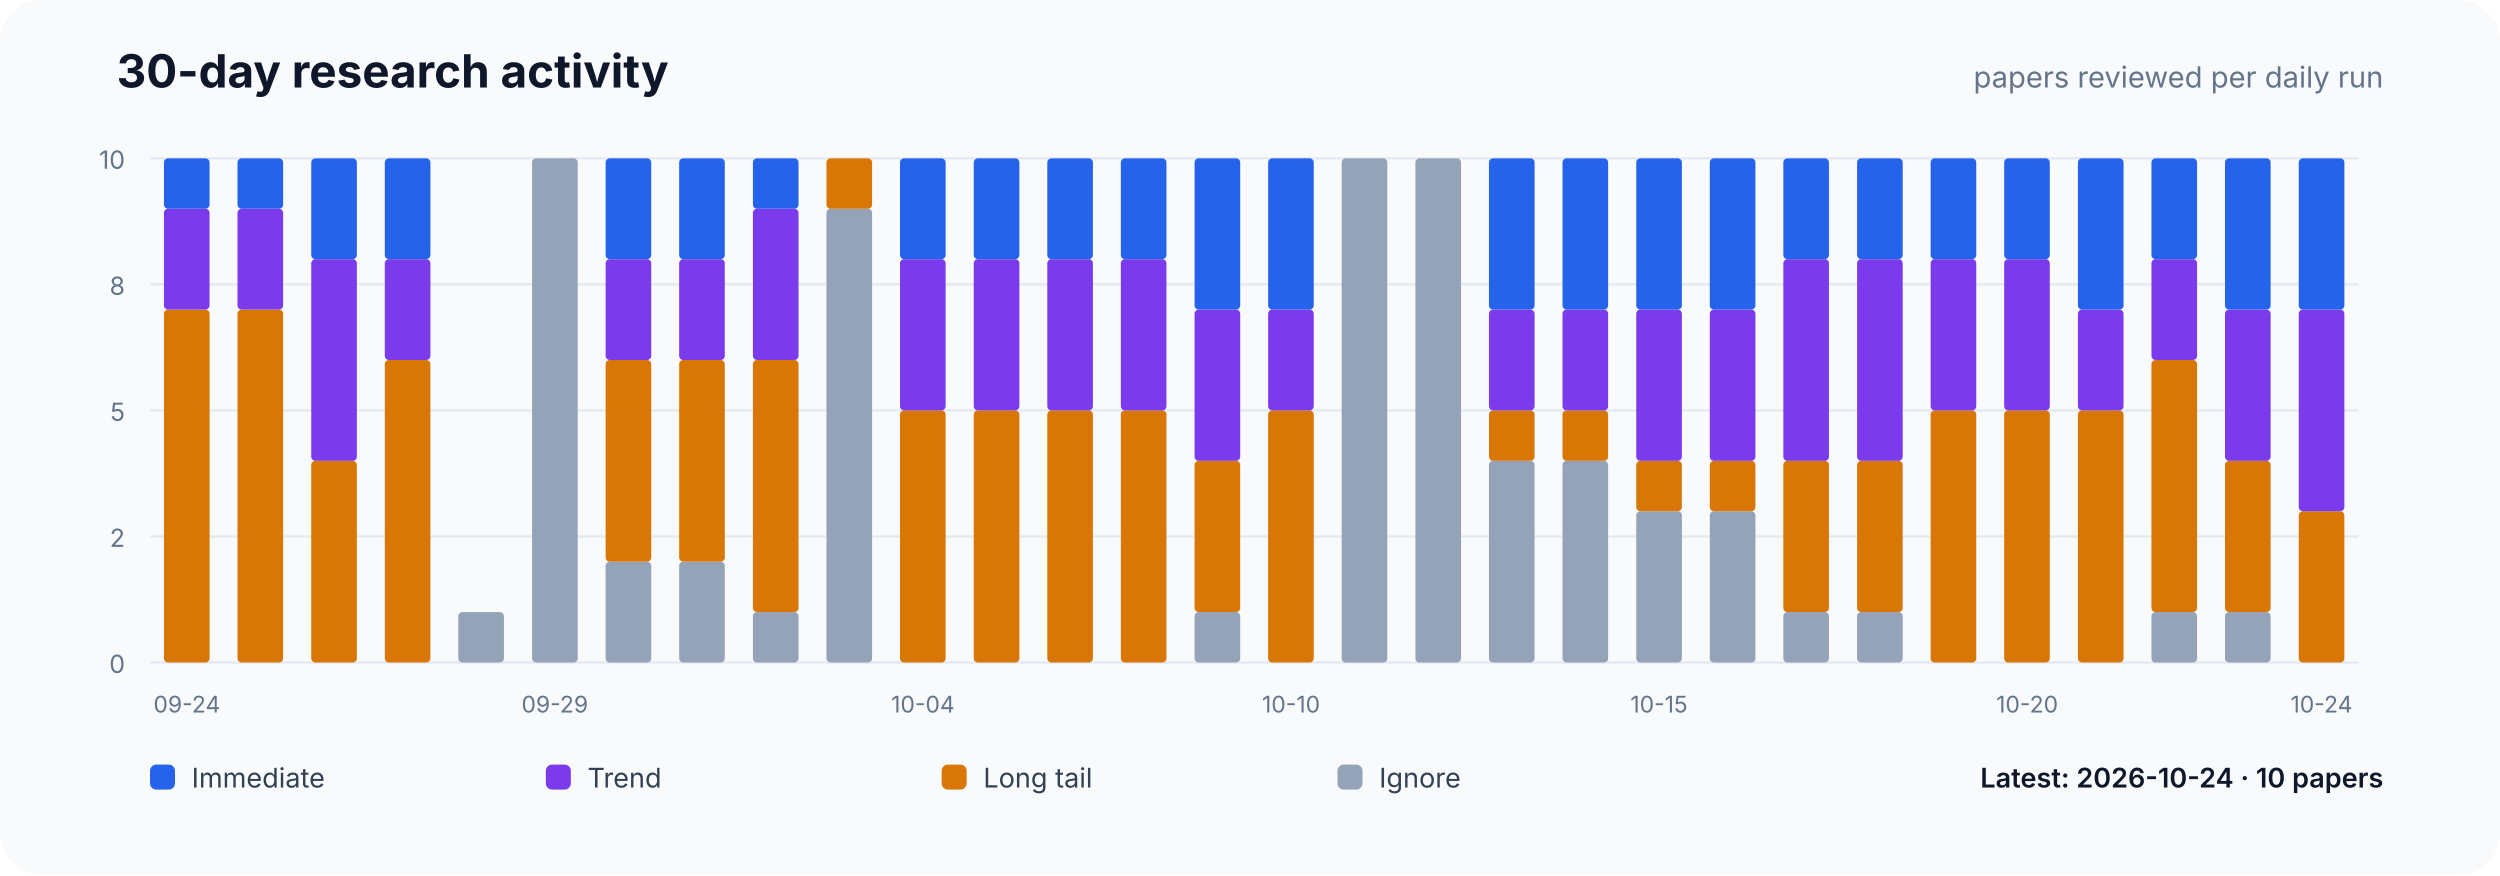
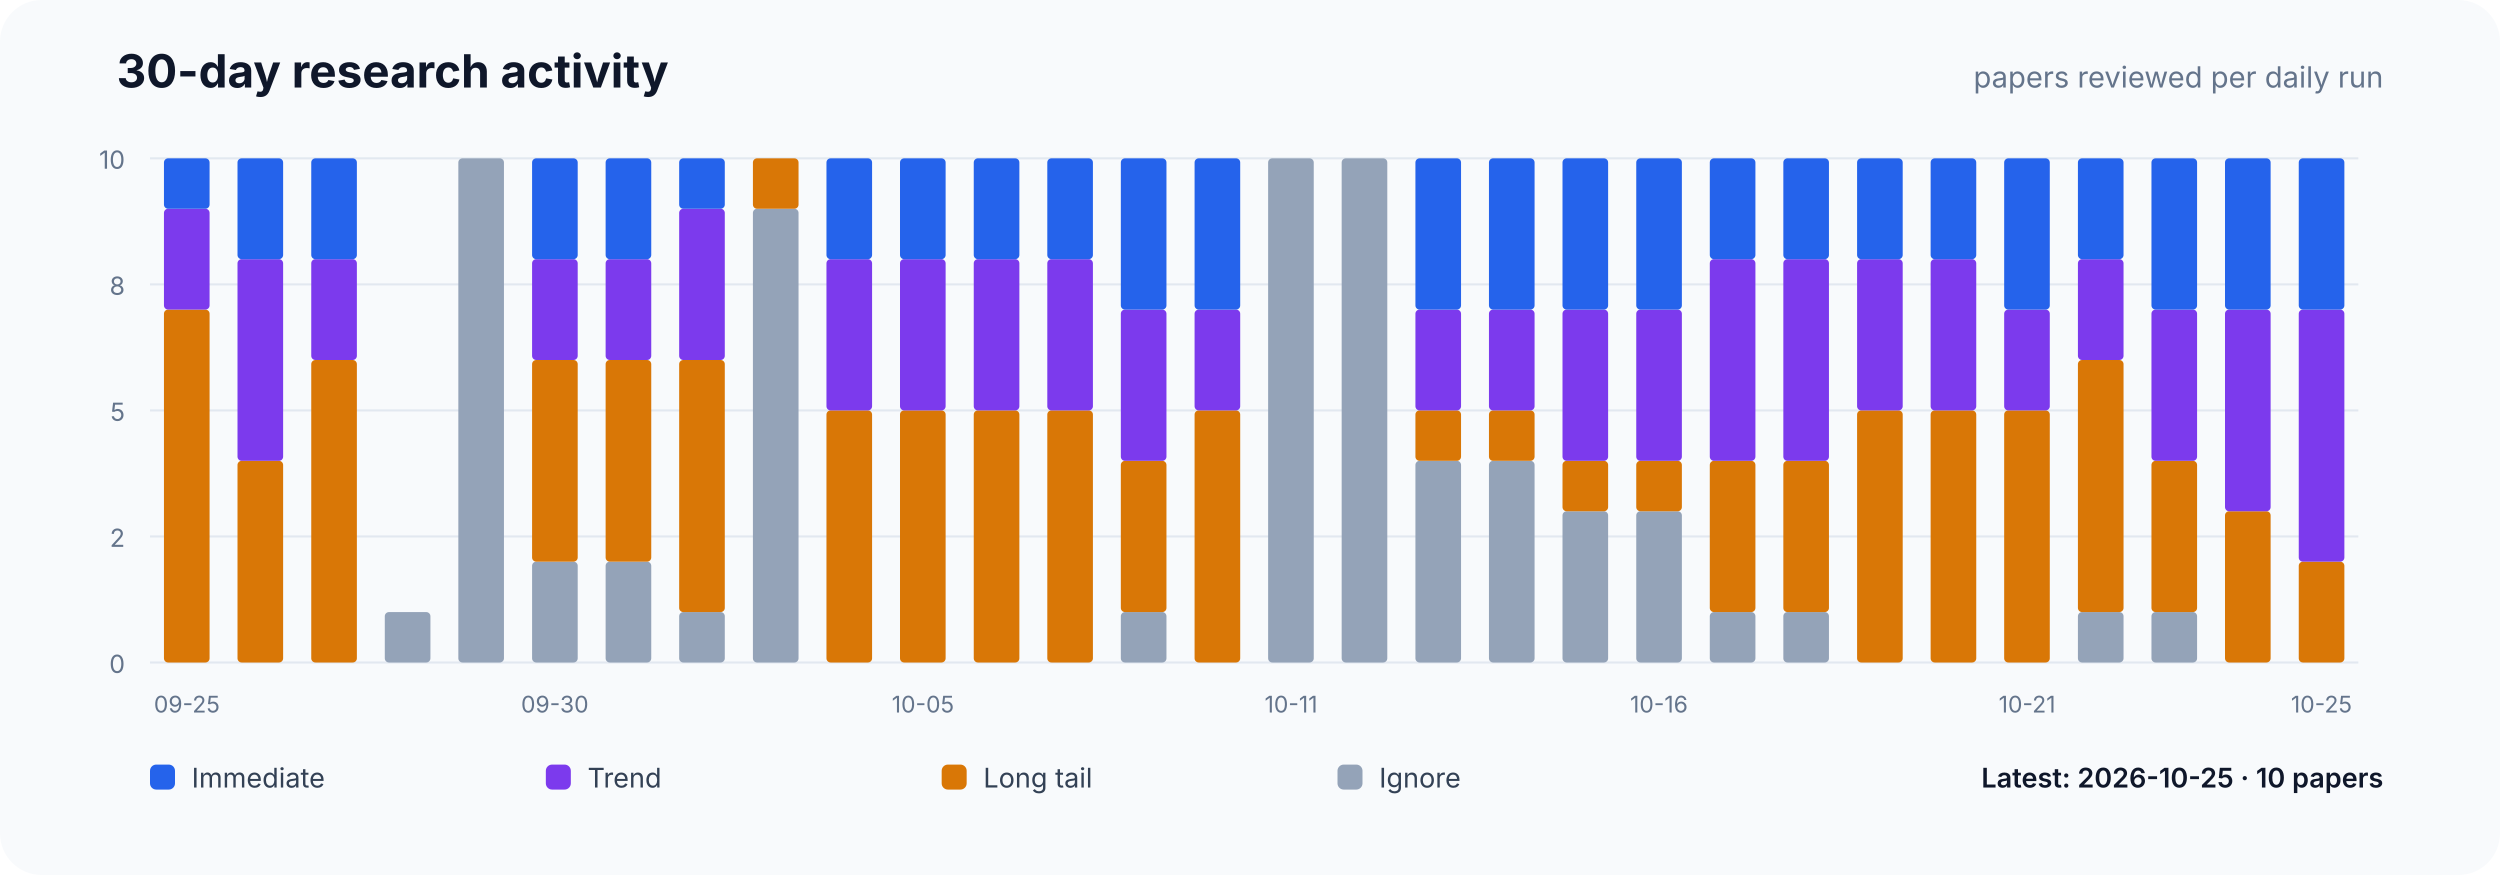
<svg xmlns="http://www.w3.org/2000/svg" width="1200" height="420" viewBox="0 0 1200 420" role="img" aria-labelledby="title desc">
  <rect width="1200" height="420" rx="20" fill="#f8fafc" />
  <text x="56" y="42" font-family="Inter,system-ui,sans-serif" font-size="22" font-weight="700" fill="#0f172a">30-day research activity</text>
  <text x="1144" y="42" text-anchor="end" font-family="Inter,system-ui,sans-serif" font-size="14" fill="#64748b">papers reviewed per daily run</text>
  <line x1="72" y1="318.0" x2="1132" y2="318.0" stroke="#e2e8f0" />
  <text x="60" y="323.0" text-anchor="end" font-family="Inter,system-ui,sans-serif" font-size="12" fill="#64748b">0</text>
  <line x1="72" y1="257.5" x2="1132" y2="257.5" stroke="#e2e8f0" />
  <text x="60" y="262.5" text-anchor="end" font-family="Inter,system-ui,sans-serif" font-size="12" fill="#64748b">2</text>
  <line x1="72" y1="197.0" x2="1132" y2="197.0" stroke="#e2e8f0" />
  <text x="60" y="202.0" text-anchor="end" font-family="Inter,system-ui,sans-serif" font-size="12" fill="#64748b">5</text>
  <line x1="72" y1="136.5" x2="1132" y2="136.5" stroke="#e2e8f0" />
  <text x="60" y="141.5" text-anchor="end" font-family="Inter,system-ui,sans-serif" font-size="12" fill="#64748b">8</text>
  <line x1="72" y1="76.0" x2="1132" y2="76.0" stroke="#e2e8f0" />
  <text x="60" y="81.0" text-anchor="end" font-family="Inter,system-ui,sans-serif" font-size="12" fill="#64748b">10</text>
  <rect x="78.7" y="318.0" width="21.9" height="0.0" rx="2" fill="#94a3b8" />
  <rect x="78.7" y="148.6" width="21.9" height="169.4" rx="2" fill="#d97706" />
  <rect x="78.7" y="100.2" width="21.9" height="48.4" rx="2" fill="#7c3aed" />
  <rect x="78.7" y="76.0" width="21.9" height="24.2" rx="2" fill="#2563eb" />
-   <text x="89.7" y="342" text-anchor="middle" font-family="Inter,system-ui,sans-serif" font-size="11" fill="#64748b">09-24</text>
+   <text x="89.7" y="342" text-anchor="middle" font-family="Inter,system-ui,sans-serif" font-size="11" fill="#64748b">09-25</text>
  <rect x="114.0" y="318.0" width="21.9" height="0.0" rx="2" fill="#94a3b8" />
-   <rect x="114.0" y="148.6" width="21.9" height="169.4" rx="2" fill="#d97706" />
-   <rect x="114.0" y="100.2" width="21.9" height="48.4" rx="2" fill="#7c3aed" />
-   <rect x="114.0" y="76.0" width="21.9" height="24.2" rx="2" fill="#2563eb" />
+   <rect x="114.0" y="221.2" width="21.9" height="96.8" rx="2" fill="#d97706" />
+   <rect x="114.0" y="124.4" width="21.9" height="96.8" rx="2" fill="#7c3aed" />
+   <rect x="114.0" y="76.0" width="21.9" height="48.4" rx="2" fill="#2563eb" />
  <rect x="149.4" y="318.0" width="21.9" height="0.0" rx="2" fill="#94a3b8" />
-   <rect x="149.4" y="221.2" width="21.9" height="96.8" rx="2" fill="#d97706" />
-   <rect x="149.4" y="124.4" width="21.9" height="96.8" rx="2" fill="#7c3aed" />
+   <rect x="149.4" y="172.8" width="21.9" height="145.2" rx="2" fill="#d97706" />
+   <rect x="149.4" y="124.4" width="21.9" height="48.4" rx="2" fill="#7c3aed" />
  <rect x="149.4" y="76.0" width="21.9" height="48.4" rx="2" fill="#2563eb" />
-   <rect x="184.7" y="318.0" width="21.9" height="0.0" rx="2" fill="#94a3b8" />
-   <rect x="184.7" y="172.8" width="21.9" height="145.2" rx="2" fill="#d97706" />
-   <rect x="184.7" y="124.4" width="21.9" height="48.4" rx="2" fill="#7c3aed" />
-   <rect x="184.7" y="76.0" width="21.9" height="48.4" rx="2" fill="#2563eb" />
-   <rect x="220.0" y="293.8" width="21.9" height="24.2" rx="2" fill="#94a3b8" />
-   <rect x="220.0" y="293.8" width="21.9" height="0.0" rx="2" fill="#d97706" />
-   <rect x="220.0" y="293.8" width="21.9" height="0.0" rx="2" fill="#7c3aed" />
-   <rect x="220.0" y="293.8" width="21.9" height="0.0" rx="2" fill="#2563eb" />
-   <rect x="255.4" y="76.0" width="21.9" height="242.0" rx="2" fill="#94a3b8" />
-   <rect x="255.4" y="76.0" width="21.9" height="0.0" rx="2" fill="#d97706" />
-   <rect x="255.4" y="76.0" width="21.9" height="0.0" rx="2" fill="#7c3aed" />
-   <rect x="255.4" y="76.0" width="21.9" height="0.0" rx="2" fill="#2563eb" />
-   <text x="266.3" y="342" text-anchor="middle" font-family="Inter,system-ui,sans-serif" font-size="11" fill="#64748b">09-29</text>
+   <rect x="184.7" y="293.8" width="21.9" height="24.2" rx="2" fill="#94a3b8" />
+   <rect x="184.7" y="293.8" width="21.9" height="0.0" rx="2" fill="#d97706" />
+   <rect x="184.7" y="293.8" width="21.9" height="0.0" rx="2" fill="#7c3aed" />
+   <rect x="184.7" y="293.8" width="21.9" height="0.0" rx="2" fill="#2563eb" />
+   <rect x="220.0" y="76.0" width="21.9" height="242.0" rx="2" fill="#94a3b8" />
+   <rect x="220.0" y="76.0" width="21.9" height="0.0" rx="2" fill="#d97706" />
+   <rect x="220.0" y="76.0" width="21.9" height="0.0" rx="2" fill="#7c3aed" />
+   <rect x="220.0" y="76.0" width="21.9" height="0.0" rx="2" fill="#2563eb" />
+   <rect x="255.4" y="269.6" width="21.9" height="48.4" rx="2" fill="#94a3b8" />
+   <rect x="255.4" y="172.8" width="21.9" height="96.8" rx="2" fill="#d97706" />
+   <rect x="255.4" y="124.4" width="21.9" height="48.4" rx="2" fill="#7c3aed" />
+   <rect x="255.4" y="76.0" width="21.9" height="48.4" rx="2" fill="#2563eb" />
+   <text x="266.3" y="342" text-anchor="middle" font-family="Inter,system-ui,sans-serif" font-size="11" fill="#64748b">09-30</text>
  <rect x="290.7" y="269.6" width="21.9" height="48.4" rx="2" fill="#94a3b8" />
  <rect x="290.7" y="172.8" width="21.9" height="96.8" rx="2" fill="#d97706" />
  <rect x="290.7" y="124.4" width="21.9" height="48.4" rx="2" fill="#7c3aed" />
  <rect x="290.7" y="76.0" width="21.9" height="48.4" rx="2" fill="#2563eb" />
-   <rect x="326.0" y="269.6" width="21.9" height="48.4" rx="2" fill="#94a3b8" />
-   <rect x="326.0" y="172.8" width="21.9" height="96.8" rx="2" fill="#d97706" />
-   <rect x="326.0" y="124.4" width="21.9" height="48.4" rx="2" fill="#7c3aed" />
-   <rect x="326.0" y="76.0" width="21.9" height="48.4" rx="2" fill="#2563eb" />
-   <rect x="361.4" y="293.8" width="21.9" height="24.2" rx="2" fill="#94a3b8" />
-   <rect x="361.4" y="172.8" width="21.9" height="121.0" rx="2" fill="#d97706" />
-   <rect x="361.4" y="100.2" width="21.9" height="72.6" rx="2" fill="#7c3aed" />
-   <rect x="361.4" y="76.0" width="21.9" height="24.2" rx="2" fill="#2563eb" />
-   <rect x="396.7" y="100.2" width="21.9" height="217.8" rx="2" fill="#94a3b8" />
-   <rect x="396.7" y="76.0" width="21.9" height="24.2" rx="2" fill="#d97706" />
-   <rect x="396.7" y="76.0" width="21.9" height="0.0" rx="2" fill="#7c3aed" />
-   <rect x="396.7" y="76.0" width="21.9" height="0.0" rx="2" fill="#2563eb" />
+   <rect x="326.0" y="293.8" width="21.9" height="24.2" rx="2" fill="#94a3b8" />
+   <rect x="326.0" y="172.8" width="21.9" height="121.0" rx="2" fill="#d97706" />
+   <rect x="326.0" y="100.2" width="21.9" height="72.6" rx="2" fill="#7c3aed" />
+   <rect x="326.0" y="76.0" width="21.9" height="24.2" rx="2" fill="#2563eb" />
+   <rect x="361.4" y="100.2" width="21.9" height="217.8" rx="2" fill="#94a3b8" />
+   <rect x="361.4" y="76.0" width="21.9" height="24.2" rx="2" fill="#d97706" />
+   <rect x="361.4" y="76.0" width="21.9" height="0.0" rx="2" fill="#7c3aed" />
+   <rect x="361.4" y="76.0" width="21.9" height="0.0" rx="2" fill="#2563eb" />
+   <rect x="396.7" y="318.0" width="21.9" height="0.0" rx="2" fill="#94a3b8" />
+   <rect x="396.7" y="197.0" width="21.9" height="121.0" rx="2" fill="#d97706" />
+   <rect x="396.7" y="124.4" width="21.9" height="72.6" rx="2" fill="#7c3aed" />
+   <rect x="396.7" y="76.0" width="21.9" height="48.4" rx="2" fill="#2563eb" />
  <rect x="432.0" y="318.0" width="21.9" height="0.0" rx="2" fill="#94a3b8" />
  <rect x="432.0" y="197.0" width="21.9" height="121.0" rx="2" fill="#d97706" />
  <rect x="432.0" y="124.4" width="21.9" height="72.6" rx="2" fill="#7c3aed" />
  <rect x="432.0" y="76.0" width="21.9" height="48.4" rx="2" fill="#2563eb" />
-   <text x="443.0" y="342" text-anchor="middle" font-family="Inter,system-ui,sans-serif" font-size="11" fill="#64748b">10-04</text>
+   <text x="443.0" y="342" text-anchor="middle" font-family="Inter,system-ui,sans-serif" font-size="11" fill="#64748b">10-05</text>
  <rect x="467.4" y="318.0" width="21.9" height="0.0" rx="2" fill="#94a3b8" />
  <rect x="467.4" y="197.0" width="21.9" height="121.0" rx="2" fill="#d97706" />
  <rect x="467.4" y="124.4" width="21.9" height="72.6" rx="2" fill="#7c3aed" />
  <rect x="467.4" y="76.0" width="21.9" height="48.4" rx="2" fill="#2563eb" />
  <rect x="502.7" y="318.0" width="21.9" height="0.0" rx="2" fill="#94a3b8" />
  <rect x="502.7" y="197.0" width="21.9" height="121.0" rx="2" fill="#d97706" />
  <rect x="502.7" y="124.4" width="21.9" height="72.6" rx="2" fill="#7c3aed" />
  <rect x="502.7" y="76.0" width="21.9" height="48.4" rx="2" fill="#2563eb" />
-   <rect x="538.0" y="318.0" width="21.9" height="0.0" rx="2" fill="#94a3b8" />
-   <rect x="538.0" y="197.0" width="21.9" height="121.0" rx="2" fill="#d97706" />
-   <rect x="538.0" y="124.4" width="21.9" height="72.6" rx="2" fill="#7c3aed" />
-   <rect x="538.0" y="76.0" width="21.9" height="48.4" rx="2" fill="#2563eb" />
-   <rect x="573.4" y="293.8" width="21.9" height="24.2" rx="2" fill="#94a3b8" />
-   <rect x="573.4" y="221.2" width="21.9" height="72.6" rx="2" fill="#d97706" />
-   <rect x="573.4" y="148.6" width="21.9" height="72.6" rx="2" fill="#7c3aed" />
+   <rect x="538.0" y="293.8" width="21.9" height="24.2" rx="2" fill="#94a3b8" />
+   <rect x="538.0" y="221.2" width="21.9" height="72.6" rx="2" fill="#d97706" />
+   <rect x="538.0" y="148.6" width="21.9" height="72.6" rx="2" fill="#7c3aed" />
+   <rect x="538.0" y="76.0" width="21.9" height="72.6" rx="2" fill="#2563eb" />
+   <rect x="573.4" y="318.0" width="21.9" height="0.0" rx="2" fill="#94a3b8" />
+   <rect x="573.4" y="197.0" width="21.9" height="121.0" rx="2" fill="#d97706" />
+   <rect x="573.4" y="148.6" width="21.9" height="48.4" rx="2" fill="#7c3aed" />
  <rect x="573.4" y="76.0" width="21.9" height="72.6" rx="2" fill="#2563eb" />
-   <rect x="608.7" y="318.0" width="21.9" height="0.0" rx="2" fill="#94a3b8" />
-   <rect x="608.7" y="197.0" width="21.9" height="121.0" rx="2" fill="#d97706" />
-   <rect x="608.7" y="148.6" width="21.9" height="48.4" rx="2" fill="#7c3aed" />
-   <rect x="608.7" y="76.0" width="21.9" height="72.6" rx="2" fill="#2563eb" />
-   <text x="619.7" y="342" text-anchor="middle" font-family="Inter,system-ui,sans-serif" font-size="11" fill="#64748b">10-10</text>
+   <rect x="608.7" y="76.0" width="21.9" height="242.0" rx="2" fill="#94a3b8" />
+   <rect x="608.7" y="76.0" width="21.9" height="0.0" rx="2" fill="#d97706" />
+   <rect x="608.7" y="76.0" width="21.9" height="0.0" rx="2" fill="#7c3aed" />
+   <rect x="608.7" y="76.0" width="21.9" height="0.0" rx="2" fill="#2563eb" />
+   <text x="619.7" y="342" text-anchor="middle" font-family="Inter,system-ui,sans-serif" font-size="11" fill="#64748b">10-11</text>
  <rect x="644.0" y="76.0" width="21.9" height="242.0" rx="2" fill="#94a3b8" />
  <rect x="644.0" y="76.0" width="21.9" height="0.0" rx="2" fill="#d97706" />
  <rect x="644.0" y="76.0" width="21.9" height="0.0" rx="2" fill="#7c3aed" />
  <rect x="644.0" y="76.0" width="21.9" height="0.0" rx="2" fill="#2563eb" />
-   <rect x="679.4" y="76.0" width="21.9" height="242.0" rx="2" fill="#94a3b8" />
-   <rect x="679.4" y="76.0" width="21.9" height="0.0" rx="2" fill="#d97706" />
-   <rect x="679.4" y="76.0" width="21.9" height="0.0" rx="2" fill="#7c3aed" />
-   <rect x="679.4" y="76.0" width="21.9" height="0.0" rx="2" fill="#2563eb" />
+   <rect x="679.4" y="221.2" width="21.9" height="96.8" rx="2" fill="#94a3b8" />
+   <rect x="679.4" y="197.0" width="21.9" height="24.2" rx="2" fill="#d97706" />
+   <rect x="679.4" y="148.6" width="21.9" height="48.4" rx="2" fill="#7c3aed" />
+   <rect x="679.4" y="76.0" width="21.9" height="72.6" rx="2" fill="#2563eb" />
  <rect x="714.7" y="221.2" width="21.9" height="96.8" rx="2" fill="#94a3b8" />
  <rect x="714.7" y="197.0" width="21.9" height="24.2" rx="2" fill="#d97706" />
  <rect x="714.7" y="148.6" width="21.9" height="48.4" rx="2" fill="#7c3aed" />
  <rect x="714.7" y="76.0" width="21.9" height="72.6" rx="2" fill="#2563eb" />
-   <rect x="750.0" y="221.2" width="21.9" height="96.8" rx="2" fill="#94a3b8" />
-   <rect x="750.0" y="197.0" width="21.9" height="24.2" rx="2" fill="#d97706" />
-   <rect x="750.0" y="148.6" width="21.9" height="48.4" rx="2" fill="#7c3aed" />
+   <rect x="750.0" y="245.4" width="21.9" height="72.6" rx="2" fill="#94a3b8" />
+   <rect x="750.0" y="221.2" width="21.9" height="24.2" rx="2" fill="#d97706" />
+   <rect x="750.0" y="148.6" width="21.9" height="72.6" rx="2" fill="#7c3aed" />
  <rect x="750.0" y="76.0" width="21.9" height="72.6" rx="2" fill="#2563eb" />
  <rect x="785.4" y="245.4" width="21.9" height="72.6" rx="2" fill="#94a3b8" />
  <rect x="785.4" y="221.2" width="21.9" height="24.2" rx="2" fill="#d97706" />
  <rect x="785.4" y="148.6" width="21.9" height="72.6" rx="2" fill="#7c3aed" />
  <rect x="785.4" y="76.0" width="21.9" height="72.6" rx="2" fill="#2563eb" />
-   <text x="796.3" y="342" text-anchor="middle" font-family="Inter,system-ui,sans-serif" font-size="11" fill="#64748b">10-15</text>
-   <rect x="820.7" y="245.4" width="21.9" height="72.6" rx="2" fill="#94a3b8" />
-   <rect x="820.7" y="221.2" width="21.9" height="24.2" rx="2" fill="#d97706" />
-   <rect x="820.7" y="148.6" width="21.9" height="72.6" rx="2" fill="#7c3aed" />
-   <rect x="820.7" y="76.0" width="21.9" height="72.6" rx="2" fill="#2563eb" />
+   <text x="796.3" y="342" text-anchor="middle" font-family="Inter,system-ui,sans-serif" font-size="11" fill="#64748b">10-16</text>
+   <rect x="820.7" y="293.8" width="21.9" height="24.2" rx="2" fill="#94a3b8" />
+   <rect x="820.7" y="221.2" width="21.9" height="72.6" rx="2" fill="#d97706" />
+   <rect x="820.7" y="124.4" width="21.9" height="96.8" rx="2" fill="#7c3aed" />
+   <rect x="820.7" y="76.0" width="21.9" height="48.4" rx="2" fill="#2563eb" />
  <rect x="856.0" y="293.8" width="21.9" height="24.2" rx="2" fill="#94a3b8" />
  <rect x="856.0" y="221.2" width="21.9" height="72.6" rx="2" fill="#d97706" />
  <rect x="856.0" y="124.4" width="21.9" height="96.8" rx="2" fill="#7c3aed" />
  <rect x="856.0" y="76.0" width="21.9" height="48.4" rx="2" fill="#2563eb" />
-   <rect x="891.4" y="293.8" width="21.9" height="24.2" rx="2" fill="#94a3b8" />
-   <rect x="891.4" y="221.2" width="21.9" height="72.6" rx="2" fill="#d97706" />
-   <rect x="891.4" y="124.4" width="21.9" height="96.8" rx="2" fill="#7c3aed" />
+   <rect x="891.4" y="318.0" width="21.9" height="0.0" rx="2" fill="#94a3b8" />
+   <rect x="891.4" y="197.0" width="21.9" height="121.0" rx="2" fill="#d97706" />
+   <rect x="891.4" y="124.4" width="21.9" height="72.6" rx="2" fill="#7c3aed" />
  <rect x="891.4" y="76.0" width="21.9" height="48.4" rx="2" fill="#2563eb" />
  <rect x="926.7" y="318.0" width="21.9" height="0.0" rx="2" fill="#94a3b8" />
  <rect x="926.7" y="197.0" width="21.9" height="121.0" rx="2" fill="#d97706" />
  <rect x="926.7" y="124.4" width="21.9" height="72.6" rx="2" fill="#7c3aed" />
  <rect x="926.7" y="76.0" width="21.9" height="48.4" rx="2" fill="#2563eb" />
  <rect x="962.0" y="318.0" width="21.9" height="0.0" rx="2" fill="#94a3b8" />
  <rect x="962.0" y="197.0" width="21.9" height="121.0" rx="2" fill="#d97706" />
-   <rect x="962.0" y="124.4" width="21.9" height="72.6" rx="2" fill="#7c3aed" />
-   <rect x="962.0" y="76.0" width="21.9" height="48.4" rx="2" fill="#2563eb" />
-   <text x="973.0" y="342" text-anchor="middle" font-family="Inter,system-ui,sans-serif" font-size="11" fill="#64748b">10-20</text>
-   <rect x="997.4" y="318.0" width="21.9" height="0.0" rx="2" fill="#94a3b8" />
-   <rect x="997.4" y="197.0" width="21.9" height="121.0" rx="2" fill="#d97706" />
-   <rect x="997.4" y="148.6" width="21.9" height="48.4" rx="2" fill="#7c3aed" />
-   <rect x="997.4" y="76.0" width="21.9" height="72.6" rx="2" fill="#2563eb" />
+   <rect x="962.0" y="148.6" width="21.9" height="48.4" rx="2" fill="#7c3aed" />
+   <rect x="962.0" y="76.0" width="21.9" height="72.6" rx="2" fill="#2563eb" />
+   <text x="973.0" y="342" text-anchor="middle" font-family="Inter,system-ui,sans-serif" font-size="11" fill="#64748b">10-21</text>
+   <rect x="997.4" y="293.8" width="21.9" height="24.2" rx="2" fill="#94a3b8" />
+   <rect x="997.4" y="172.8" width="21.9" height="121.0" rx="2" fill="#d97706" />
+   <rect x="997.4" y="124.4" width="21.9" height="48.4" rx="2" fill="#7c3aed" />
+   <rect x="997.4" y="76.0" width="21.9" height="48.4" rx="2" fill="#2563eb" />
  <rect x="1032.7" y="293.8" width="21.9" height="24.2" rx="2" fill="#94a3b8" />
-   <rect x="1032.7" y="172.8" width="21.9" height="121.0" rx="2" fill="#d97706" />
-   <rect x="1032.7" y="124.4" width="21.9" height="48.4" rx="2" fill="#7c3aed" />
-   <rect x="1032.7" y="76.0" width="21.9" height="48.4" rx="2" fill="#2563eb" />
-   <rect x="1068.0" y="293.8" width="21.9" height="24.2" rx="2" fill="#94a3b8" />
-   <rect x="1068.0" y="221.2" width="21.9" height="72.6" rx="2" fill="#d97706" />
-   <rect x="1068.0" y="148.6" width="21.9" height="72.6" rx="2" fill="#7c3aed" />
+   <rect x="1032.7" y="221.2" width="21.9" height="72.6" rx="2" fill="#d97706" />
+   <rect x="1032.7" y="148.6" width="21.9" height="72.6" rx="2" fill="#7c3aed" />
+   <rect x="1032.7" y="76.0" width="21.9" height="72.6" rx="2" fill="#2563eb" />
+   <rect x="1068.0" y="318.0" width="21.9" height="0.0" rx="2" fill="#94a3b8" />
+   <rect x="1068.0" y="245.4" width="21.9" height="72.6" rx="2" fill="#d97706" />
+   <rect x="1068.0" y="148.6" width="21.9" height="96.8" rx="2" fill="#7c3aed" />
  <rect x="1068.0" y="76.0" width="21.9" height="72.6" rx="2" fill="#2563eb" />
  <rect x="1103.4" y="318.0" width="21.9" height="0.0" rx="2" fill="#94a3b8" />
-   <rect x="1103.4" y="245.4" width="21.9" height="72.6" rx="2" fill="#d97706" />
-   <rect x="1103.4" y="148.6" width="21.9" height="96.8" rx="2" fill="#7c3aed" />
+   <rect x="1103.4" y="269.6" width="21.9" height="48.4" rx="2" fill="#d97706" />
+   <rect x="1103.4" y="148.6" width="21.9" height="121.0" rx="2" fill="#7c3aed" />
  <rect x="1103.4" y="76.0" width="21.9" height="72.6" rx="2" fill="#2563eb" />
-   <text x="1114.3" y="342" text-anchor="middle" font-family="Inter,system-ui,sans-serif" font-size="11" fill="#64748b">10-24</text>
+   <text x="1114.3" y="342" text-anchor="middle" font-family="Inter,system-ui,sans-serif" font-size="11" fill="#64748b">10-25</text>
  <rect x="72" y="367" width="12" height="12" rx="3" fill="#2563eb" />
  <text x="92" y="378" font-family="Inter,system-ui,sans-serif" font-size="13" fill="#334155">Immediate</text>
  <rect x="262" y="367" width="12" height="12" rx="3" fill="#7c3aed" />
  <text x="282" y="378" font-family="Inter,system-ui,sans-serif" font-size="13" fill="#334155">Trend</text>
  <rect x="452" y="367" width="12" height="12" rx="3" fill="#d97706" />
  <text x="472" y="378" font-family="Inter,system-ui,sans-serif" font-size="13" fill="#334155">Long tail</text>
  <rect x="642" y="367" width="12" height="12" rx="3" fill="#94a3b8" />
  <text x="662" y="378" font-family="Inter,system-ui,sans-serif" font-size="13" fill="#334155">Ignore</text>
-   <text x="1144" y="378" text-anchor="end" font-family="Inter,system-ui,sans-serif" font-size="13" font-weight="600" fill="#0f172a">Latest: 2026-10-24 · 10 papers</text>
+   <text x="1144" y="378" text-anchor="end" font-family="Inter,system-ui,sans-serif" font-size="13" font-weight="600" fill="#0f172a">Latest: 2026-10-25 · 10 papers</text>
</svg>
